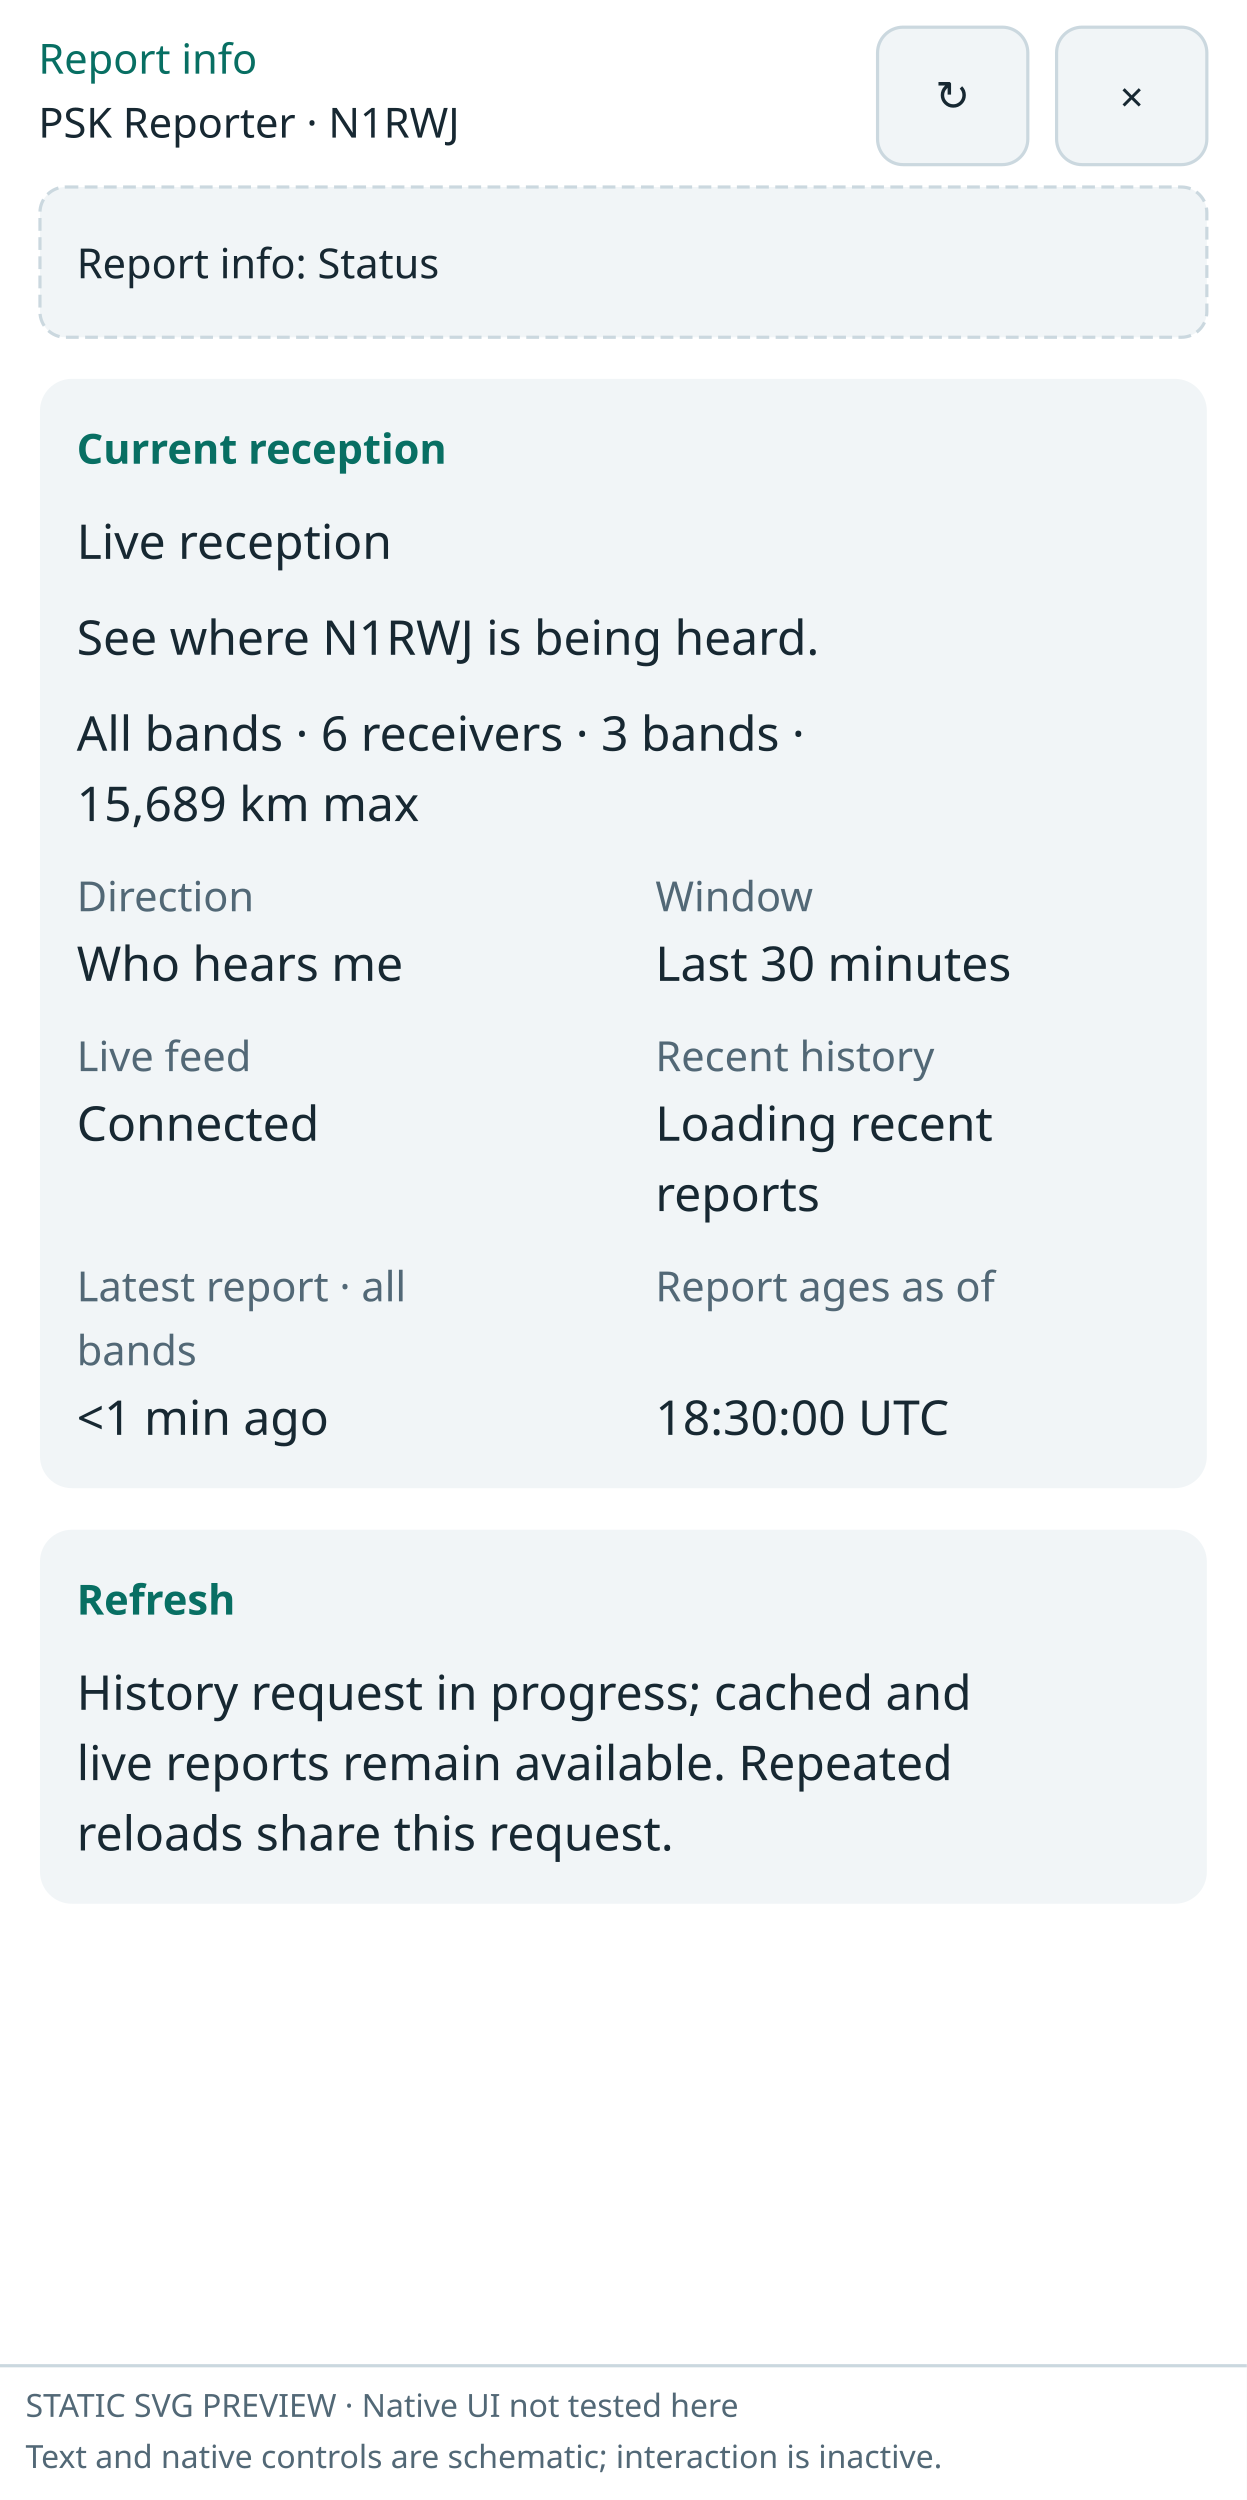
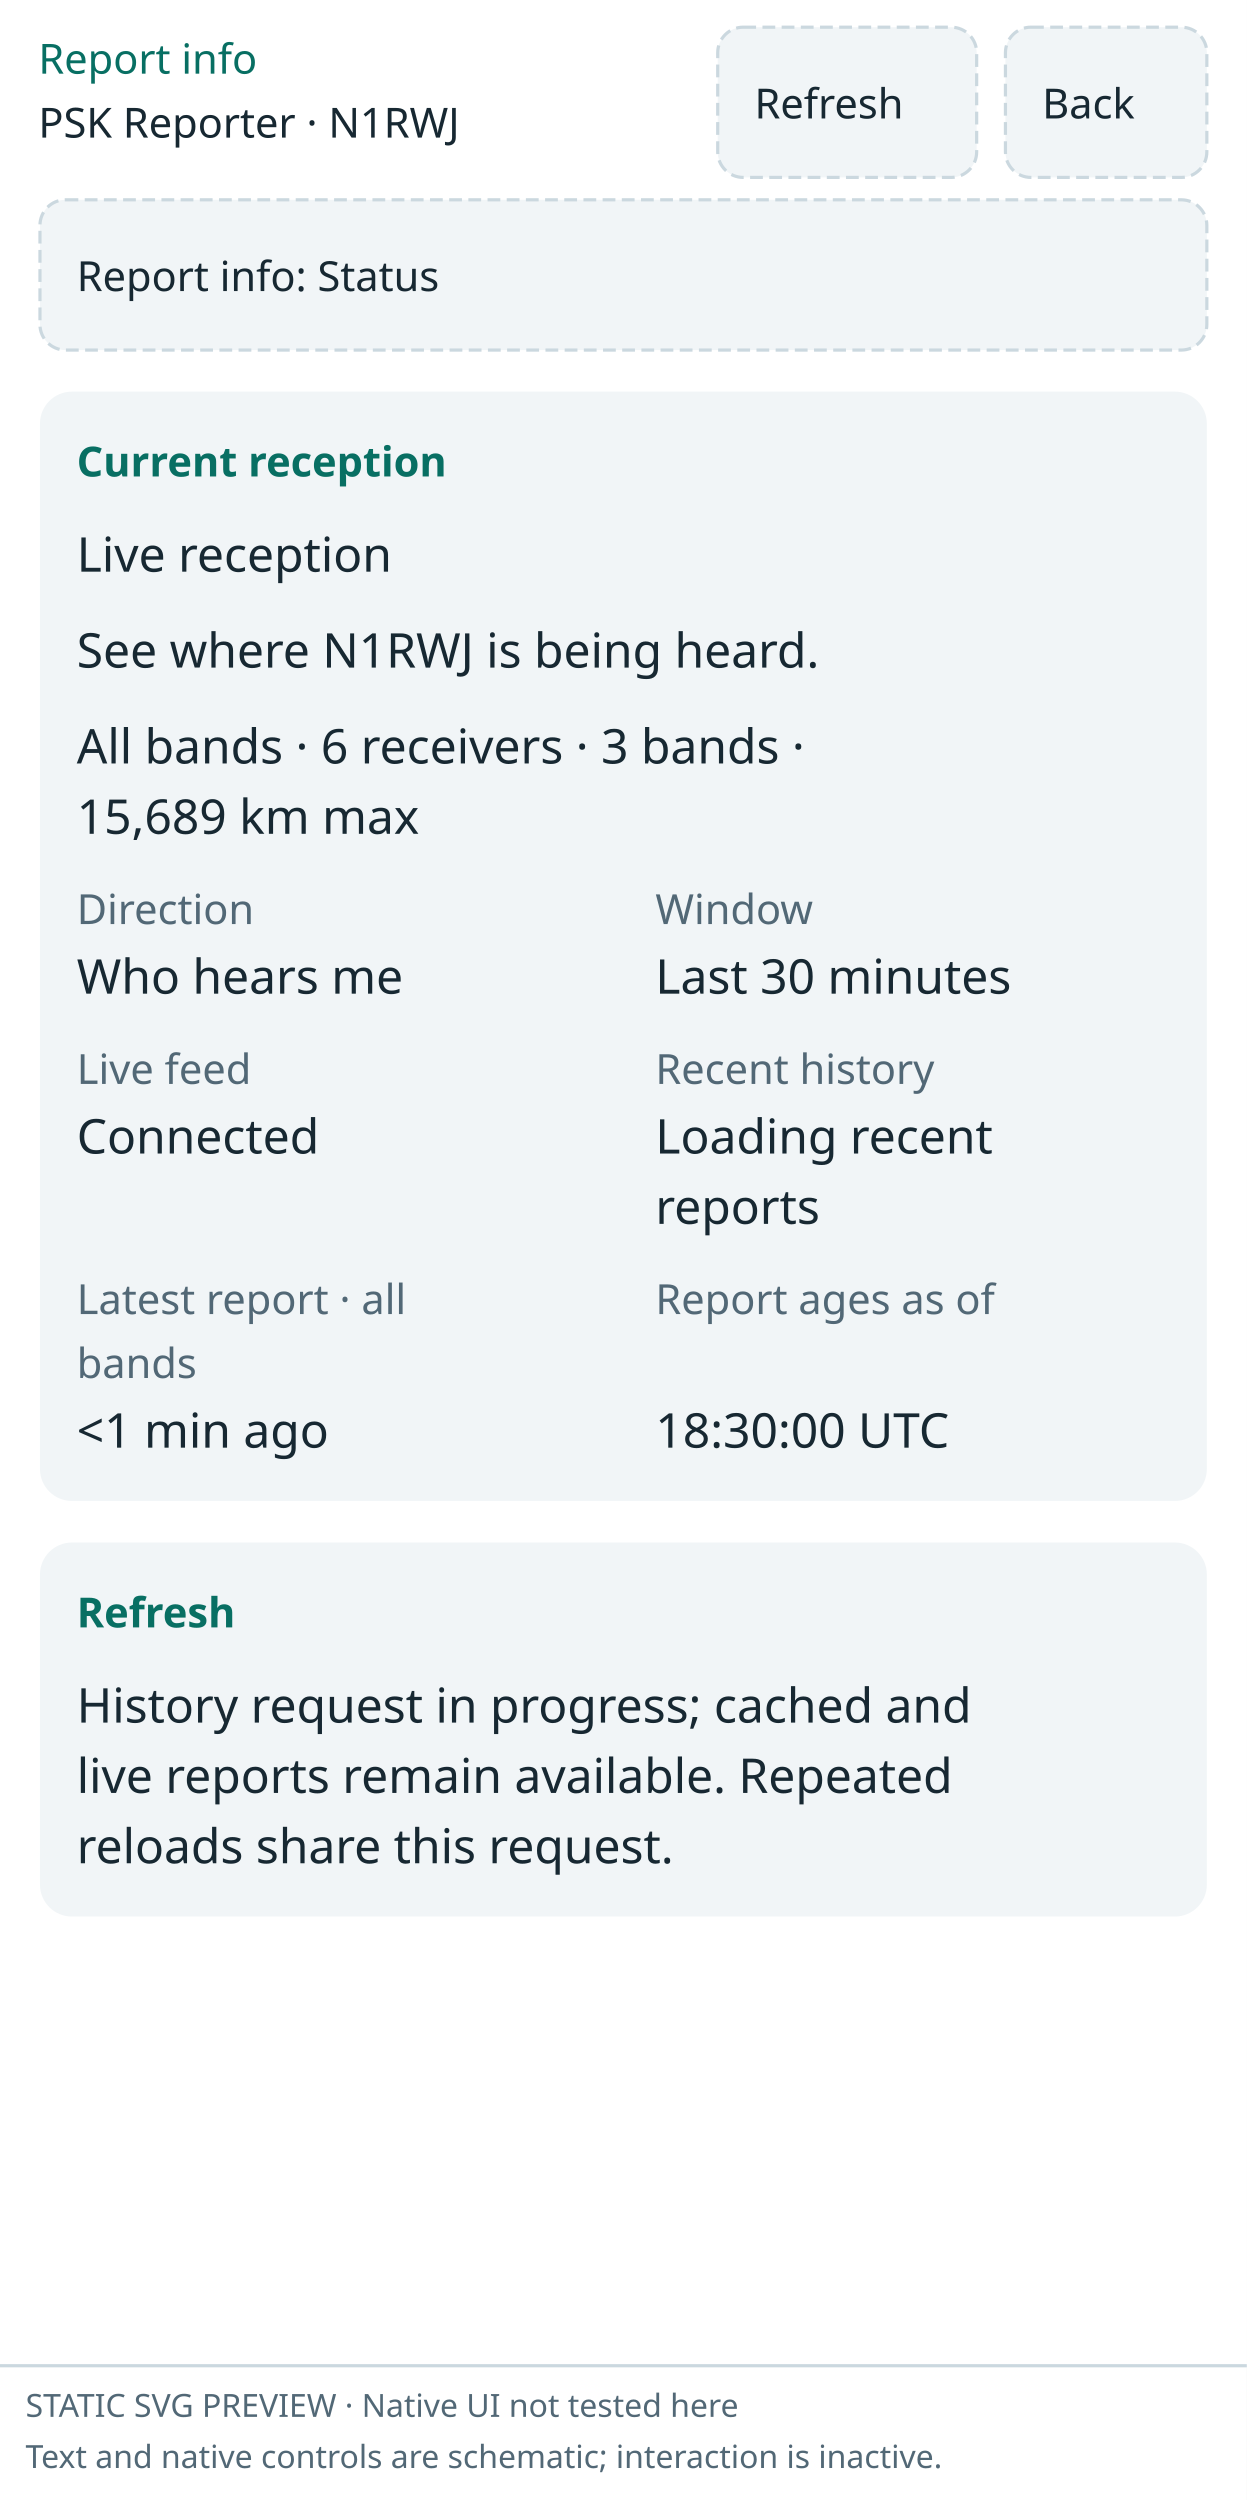
<svg xmlns="http://www.w3.org/2000/svg" width="390" height="782" viewBox="0 0 390 782" role="img" aria-label="PSK Reporter static scene preview, not native app acceptance">
  <rect width="100%" height="100%" fill="#ffffff" />
  <svg aria-hidden="true" width="390" height="740" viewBox="0 0 390 740">
    <g transform="translate(0 0) rotate(0 195 370)" opacity="1">
      <defs>
        <clipPath id="preview-layer-0-bounds">
          <rect width="390" height="740" />
        </clipPath>
      </defs>
      <g clip-path="url(#preview-layer-0-bounds)">
        <svg aria-hidden="true" width="390" height="740" viewBox="0 0 390 740" preserveAspectRatio="none">
          <rect width="390" height="740" fill="#ffffff" />
        </svg>
      </g>
    </g>
-     <g transform="translate(12 8) rotate(0 127 10)" opacity="1">
+     <g transform="translate(12 8) rotate(0 102 10)" opacity="1">
      <defs>
        <clipPath id="preview-layer-1-bounds">
-           <rect width="254" height="20" />
+           <rect width="204" height="20" />
        </clipPath>
      </defs>
      <g clip-path="url(#preview-layer-1-bounds)">
        <text x="0" y="10" dominant-baseline="central" text-anchor="start" font-family="sans-serif" font-size="13" font-weight="400" letter-spacing="0" fill="#086f63">Report info</text>
      </g>
    </g>
-     <g transform="translate(12 28) rotate(0 127 10)" opacity="1">
+     <g transform="translate(12 28) rotate(0 102 10)" opacity="1">
      <defs>
        <clipPath id="preview-layer-2-bounds">
-           <rect width="254" height="20" />
+           <rect width="204" height="20" />
        </clipPath>
      </defs>
      <g clip-path="url(#preview-layer-2-bounds)">
        <text x="0" y="10" dominant-baseline="central" text-anchor="start" font-family="sans-serif" font-size="13" font-weight="400" letter-spacing="0" fill="#172832">PSK Reporter · N1RWJ</text>
      </g>
    </g>
-     <g transform="translate(274 8) rotate(0 24 22)" opacity="1">
+     <g transform="translate(12 122) rotate(0 183 174)" opacity="1">
      <defs>
        <clipPath id="preview-layer-3-bounds">
-           <rect width="48" height="44" />
+           <rect width="366" height="348" />
        </clipPath>
      </defs>
      <g clip-path="url(#preview-layer-3-bounds)">
-         <svg aria-hidden="true" width="48" height="44" viewBox="0 0 48 44" preserveAspectRatio="none">
-           <rect x=".5" y=".5" width="47" height="43" rx="8" fill="#f1f5f7" stroke="#cbd8df" stroke-width="1" />
-         </svg>
-       </g>
-     </g>
-     <g transform="translate(282 20) rotate(0 16 10)" opacity="1">
-       <defs>
-         <clipPath id="preview-layer-4-bounds">
-           <rect width="32" height="20" />
-         </clipPath>
-       </defs>
-       <g clip-path="url(#preview-layer-4-bounds)">
-         <text x="16" y="10" dominant-baseline="central" text-anchor="middle" font-family="sans-serif" font-size="13" font-weight="400" letter-spacing="0" fill="#172832">↻</text>
-       </g>
-     </g>
-     <g transform="translate(330 8) rotate(0 24 22)" opacity="1">
-       <defs>
-         <clipPath id="preview-layer-5-bounds">
-           <rect width="48" height="44" />
-         </clipPath>
-       </defs>
-       <g clip-path="url(#preview-layer-5-bounds)">
-         <svg aria-hidden="true" width="48" height="44" viewBox="0 0 48 44" preserveAspectRatio="none">
-           <rect x=".5" y=".5" width="47" height="43" rx="8" fill="#f1f5f7" stroke="#cbd8df" stroke-width="1" />
-         </svg>
-       </g>
-     </g>
-     <g transform="translate(338 20) rotate(0 16 10)" opacity="1">
-       <defs>
-         <clipPath id="preview-layer-6-bounds">
-           <rect width="32" height="20" />
-         </clipPath>
-       </defs>
-       <g clip-path="url(#preview-layer-6-bounds)">
-         <text x="16" y="10" dominant-baseline="central" text-anchor="middle" font-family="sans-serif" font-size="13" font-weight="400" letter-spacing="0" fill="#172832">×</text>
-       </g>
-     </g>
-     <g transform="translate(12 118) rotate(0 183 174)" opacity="1">
-       <defs>
-         <clipPath id="preview-layer-7-bounds">
-           <rect width="366" height="348" />
-         </clipPath>
-       </defs>
-       <g clip-path="url(#preview-layer-7-bounds)">
        <svg aria-hidden="true" width="366" height="348" viewBox="0 0 366 348" preserveAspectRatio="none">
          <rect x=".5" y=".5" width="365" height="347" rx="10" fill="#f1f5f7" />
        </svg>
      </g>
    </g>
-     <g transform="translate(24 130) rotate(0 171 10)" opacity="1">
+     <g transform="translate(24 134) rotate(0 171 10)" opacity="1">
+       <defs>
+         <clipPath id="preview-layer-4-bounds">
+           <rect width="342" height="20" />
+         </clipPath>
+       </defs>
+       <g clip-path="url(#preview-layer-4-bounds)">
+         <text x="0" y="10" dominant-baseline="central" text-anchor="start" font-family="sans-serif" font-size="13" font-weight="600" letter-spacing="0" fill="#086f63">Current reception</text>
+       </g>
+     </g>
+     <g transform="translate(24 162) rotate(0 171 11)" opacity="1">
+       <defs>
+         <clipPath id="preview-layer-5-bounds">
+           <rect width="342" height="22" />
+         </clipPath>
+       </defs>
+       <g clip-path="url(#preview-layer-5-bounds)">
+         <text x="0" y="11" dominant-baseline="central" text-anchor="start" font-family="sans-serif" font-size="15" font-weight="400" letter-spacing="0" fill="#172832">Live reception</text>
+       </g>
+     </g>
+     <g transform="translate(24 192) rotate(0 171 11)" opacity="1">
+       <defs>
+         <clipPath id="preview-layer-6-bounds">
+           <rect width="342" height="22" />
+         </clipPath>
+       </defs>
+       <g clip-path="url(#preview-layer-6-bounds)">
+         <text x="0" y="11" dominant-baseline="central" text-anchor="start" font-family="sans-serif" font-size="15" font-weight="400" letter-spacing="0" fill="#172832">See where N1RWJ is being heard.</text>
+       </g>
+     </g>
+     <g transform="translate(24 222) rotate(0 171 11)" opacity="1">
+       <defs>
+         <clipPath id="preview-layer-7-bounds">
+           <rect width="342" height="22" />
+         </clipPath>
+       </defs>
+       <g clip-path="url(#preview-layer-7-bounds)">
+         <text x="0" y="11" dominant-baseline="central" text-anchor="start" font-family="sans-serif" font-size="15" font-weight="400" letter-spacing="0" fill="#172832">All bands · 6 receivers · 3 bands ·</text>
+       </g>
+     </g>
+     <g transform="translate(24 244) rotate(0 171 11)" opacity="1">
      <defs>
        <clipPath id="preview-layer-8-bounds">
-           <rect width="342" height="20" />
+           <rect width="342" height="22" />
        </clipPath>
      </defs>
      <g clip-path="url(#preview-layer-8-bounds)">
-         <text x="0" y="10" dominant-baseline="central" text-anchor="start" font-family="sans-serif" font-size="13" font-weight="600" letter-spacing="0" fill="#086f63">Current reception</text>
-       </g>
-     </g>
-     <g transform="translate(24 158) rotate(0 171 11)" opacity="1">
+         <text x="0" y="11" dominant-baseline="central" text-anchor="start" font-family="sans-serif" font-size="15" font-weight="400" letter-spacing="0" fill="#172832">15,689 km max</text>
+       </g>
+     </g>
+     <g transform="translate(24 274) rotate(0 80.5 10)" opacity="1">
      <defs>
        <clipPath id="preview-layer-9-bounds">
-           <rect width="342" height="22" />
+           <rect width="161" height="20" />
        </clipPath>
      </defs>
      <g clip-path="url(#preview-layer-9-bounds)">
-         <text x="0" y="11" dominant-baseline="central" text-anchor="start" font-family="sans-serif" font-size="15" font-weight="400" letter-spacing="0" fill="#172832">Live reception</text>
-       </g>
-     </g>
-     <g transform="translate(24 188) rotate(0 171 11)" opacity="1">
+         <text x="0" y="10" dominant-baseline="central" text-anchor="start" font-family="sans-serif" font-size="13" font-weight="400" letter-spacing="0" fill="#526876">Direction</text>
+       </g>
+     </g>
+     <g transform="translate(24 294) rotate(0 80.5 11)" opacity="1">
      <defs>
        <clipPath id="preview-layer-10-bounds">
-           <rect width="342" height="22" />
+           <rect width="161" height="22" />
        </clipPath>
      </defs>
      <g clip-path="url(#preview-layer-10-bounds)">
-         <text x="0" y="11" dominant-baseline="central" text-anchor="start" font-family="sans-serif" font-size="15" font-weight="400" letter-spacing="0" fill="#172832">See where N1RWJ is being heard.</text>
-       </g>
-     </g>
-     <g transform="translate(24 218) rotate(0 171 11)" opacity="1">
+         <text x="0" y="11" dominant-baseline="central" text-anchor="start" font-family="sans-serif" font-size="15" font-weight="400" letter-spacing="0" fill="#172832">Who hears me</text>
+       </g>
+     </g>
+     <g transform="translate(205 274) rotate(0 80.5 10)" opacity="1">
      <defs>
        <clipPath id="preview-layer-11-bounds">
-           <rect width="342" height="22" />
+           <rect width="161" height="20" />
        </clipPath>
      </defs>
      <g clip-path="url(#preview-layer-11-bounds)">
-         <text x="0" y="11" dominant-baseline="central" text-anchor="start" font-family="sans-serif" font-size="15" font-weight="400" letter-spacing="0" fill="#172832">All bands · 6 receivers · 3 bands ·</text>
-       </g>
-     </g>
-     <g transform="translate(24 240) rotate(0 171 11)" opacity="1">
+         <text x="0" y="10" dominant-baseline="central" text-anchor="start" font-family="sans-serif" font-size="13" font-weight="400" letter-spacing="0" fill="#526876">Window</text>
+       </g>
+     </g>
+     <g transform="translate(205 294) rotate(0 80.5 11)" opacity="1">
      <defs>
        <clipPath id="preview-layer-12-bounds">
-           <rect width="342" height="22" />
+           <rect width="161" height="22" />
        </clipPath>
      </defs>
      <g clip-path="url(#preview-layer-12-bounds)">
-         <text x="0" y="11" dominant-baseline="central" text-anchor="start" font-family="sans-serif" font-size="15" font-weight="400" letter-spacing="0" fill="#172832">15,689 km max</text>
-       </g>
-     </g>
-     <g transform="translate(24 270) rotate(0 80.5 10)" opacity="1">
+         <text x="0" y="11" dominant-baseline="central" text-anchor="start" font-family="sans-serif" font-size="15" font-weight="400" letter-spacing="0" fill="#172832">Last 30 minutes</text>
+       </g>
+     </g>
+     <g transform="translate(24 324) rotate(0 80.5 10)" opacity="1">
      <defs>
        <clipPath id="preview-layer-13-bounds">
          <rect width="161" height="20" />
        </clipPath>
      </defs>
      <g clip-path="url(#preview-layer-13-bounds)">
-         <text x="0" y="10" dominant-baseline="central" text-anchor="start" font-family="sans-serif" font-size="13" font-weight="400" letter-spacing="0" fill="#526876">Direction</text>
-       </g>
-     </g>
-     <g transform="translate(24 290) rotate(0 80.5 11)" opacity="1">
+         <text x="0" y="10" dominant-baseline="central" text-anchor="start" font-family="sans-serif" font-size="13" font-weight="400" letter-spacing="0" fill="#526876">Live feed</text>
+       </g>
+     </g>
+     <g transform="translate(24 344) rotate(0 80.5 11)" opacity="1">
      <defs>
        <clipPath id="preview-layer-14-bounds">
          <rect width="161" height="22" />
        </clipPath>
      </defs>
      <g clip-path="url(#preview-layer-14-bounds)">
-         <text x="0" y="11" dominant-baseline="central" text-anchor="start" font-family="sans-serif" font-size="15" font-weight="400" letter-spacing="0" fill="#172832">Who hears me</text>
-       </g>
-     </g>
-     <g transform="translate(205 270) rotate(0 80.5 10)" opacity="1">
+         <text x="0" y="11" dominant-baseline="central" text-anchor="start" font-family="sans-serif" font-size="15" font-weight="400" letter-spacing="0" fill="#172832">Connected</text>
+       </g>
+     </g>
+     <g transform="translate(205 324) rotate(0 80.5 10)" opacity="1">
      <defs>
        <clipPath id="preview-layer-15-bounds">
          <rect width="161" height="20" />
        </clipPath>
      </defs>
      <g clip-path="url(#preview-layer-15-bounds)">
-         <text x="0" y="10" dominant-baseline="central" text-anchor="start" font-family="sans-serif" font-size="13" font-weight="400" letter-spacing="0" fill="#526876">Window</text>
-       </g>
-     </g>
-     <g transform="translate(205 290) rotate(0 80.5 11)" opacity="1">
+         <text x="0" y="10" dominant-baseline="central" text-anchor="start" font-family="sans-serif" font-size="13" font-weight="400" letter-spacing="0" fill="#526876">Recent history</text>
+       </g>
+     </g>
+     <g transform="translate(205 344) rotate(0 80.5 11)" opacity="1">
      <defs>
        <clipPath id="preview-layer-16-bounds">
          <rect width="161" height="22" />
        </clipPath>
      </defs>
      <g clip-path="url(#preview-layer-16-bounds)">
-         <text x="0" y="11" dominant-baseline="central" text-anchor="start" font-family="sans-serif" font-size="15" font-weight="400" letter-spacing="0" fill="#172832">Last 30 minutes</text>
-       </g>
-     </g>
-     <g transform="translate(24 320) rotate(0 80.5 10)" opacity="1">
+         <text x="0" y="11" dominant-baseline="central" text-anchor="start" font-family="sans-serif" font-size="15" font-weight="400" letter-spacing="0" fill="#172832">Loading recent</text>
+       </g>
+     </g>
+     <g transform="translate(205 366) rotate(0 80.5 11)" opacity="1">
      <defs>
        <clipPath id="preview-layer-17-bounds">
-           <rect width="161" height="20" />
+           <rect width="161" height="22" />
        </clipPath>
      </defs>
      <g clip-path="url(#preview-layer-17-bounds)">
-         <text x="0" y="10" dominant-baseline="central" text-anchor="start" font-family="sans-serif" font-size="13" font-weight="400" letter-spacing="0" fill="#526876">Live feed</text>
-       </g>
-     </g>
-     <g transform="translate(24 340) rotate(0 80.5 11)" opacity="1">
+         <text x="0" y="11" dominant-baseline="central" text-anchor="start" font-family="sans-serif" font-size="15" font-weight="400" letter-spacing="0" fill="#172832">reports</text>
+       </g>
+     </g>
+     <g transform="translate(24 396) rotate(0 80.5 10)" opacity="1">
      <defs>
        <clipPath id="preview-layer-18-bounds">
-           <rect width="161" height="22" />
+           <rect width="161" height="20" />
        </clipPath>
      </defs>
      <g clip-path="url(#preview-layer-18-bounds)">
-         <text x="0" y="11" dominant-baseline="central" text-anchor="start" font-family="sans-serif" font-size="15" font-weight="400" letter-spacing="0" fill="#172832">Connected</text>
-       </g>
-     </g>
-     <g transform="translate(205 320) rotate(0 80.5 10)" opacity="1">
+         <text x="0" y="10" dominant-baseline="central" text-anchor="start" font-family="sans-serif" font-size="13" font-weight="400" letter-spacing="0" fill="#526876">Latest report · all</text>
+       </g>
+     </g>
+     <g transform="translate(24 416) rotate(0 80.5 10)" opacity="1">
      <defs>
        <clipPath id="preview-layer-19-bounds">
          <rect width="161" height="20" />
        </clipPath>
      </defs>
      <g clip-path="url(#preview-layer-19-bounds)">
-         <text x="0" y="10" dominant-baseline="central" text-anchor="start" font-family="sans-serif" font-size="13" font-weight="400" letter-spacing="0" fill="#526876">Recent history</text>
-       </g>
-     </g>
-     <g transform="translate(205 340) rotate(0 80.5 11)" opacity="1">
+         <text x="0" y="10" dominant-baseline="central" text-anchor="start" font-family="sans-serif" font-size="13" font-weight="400" letter-spacing="0" fill="#526876">bands</text>
+       </g>
+     </g>
+     <g transform="translate(24 436) rotate(0 80.5 11)" opacity="1">
      <defs>
        <clipPath id="preview-layer-20-bounds">
          <rect width="161" height="22" />
        </clipPath>
      </defs>
      <g clip-path="url(#preview-layer-20-bounds)">
-         <text x="0" y="11" dominant-baseline="central" text-anchor="start" font-family="sans-serif" font-size="15" font-weight="400" letter-spacing="0" fill="#172832">Loading recent</text>
-       </g>
-     </g>
-     <g transform="translate(205 362) rotate(0 80.5 11)" opacity="1">
+         <text x="0" y="11" dominant-baseline="central" text-anchor="start" font-family="sans-serif" font-size="15" font-weight="400" letter-spacing="0" fill="#172832">&lt;1 min ago</text>
+       </g>
+     </g>
+     <g transform="translate(205 396) rotate(0 80.5 10)" opacity="1">
      <defs>
        <clipPath id="preview-layer-21-bounds">
-           <rect width="161" height="22" />
+           <rect width="161" height="20" />
        </clipPath>
      </defs>
      <g clip-path="url(#preview-layer-21-bounds)">
-         <text x="0" y="11" dominant-baseline="central" text-anchor="start" font-family="sans-serif" font-size="15" font-weight="400" letter-spacing="0" fill="#172832">reports</text>
-       </g>
-     </g>
-     <g transform="translate(24 392) rotate(0 80.5 10)" opacity="1">
+         <text x="0" y="10" dominant-baseline="central" text-anchor="start" font-family="sans-serif" font-size="13" font-weight="400" letter-spacing="0" fill="#526876">Report ages as of</text>
+       </g>
+     </g>
+     <g transform="translate(205 436) rotate(0 80.5 11)" opacity="1">
      <defs>
        <clipPath id="preview-layer-22-bounds">
-           <rect width="161" height="20" />
+           <rect width="161" height="22" />
        </clipPath>
      </defs>
      <g clip-path="url(#preview-layer-22-bounds)">
-         <text x="0" y="10" dominant-baseline="central" text-anchor="start" font-family="sans-serif" font-size="13" font-weight="400" letter-spacing="0" fill="#526876">Latest report · all</text>
-       </g>
-     </g>
-     <g transform="translate(24 412) rotate(0 80.5 10)" opacity="1">
+         <text x="0" y="11" dominant-baseline="central" text-anchor="start" font-family="sans-serif" font-size="15" font-weight="400" letter-spacing="0" fill="#172832">18:30:00 UTC</text>
+       </g>
+     </g>
+     <g transform="translate(12 482) rotate(0 183 59)" opacity="1">
      <defs>
        <clipPath id="preview-layer-23-bounds">
-           <rect width="161" height="20" />
+           <rect width="366" height="118" />
        </clipPath>
      </defs>
      <g clip-path="url(#preview-layer-23-bounds)">
-         <text x="0" y="10" dominant-baseline="central" text-anchor="start" font-family="sans-serif" font-size="13" font-weight="400" letter-spacing="0" fill="#526876">bands</text>
-       </g>
-     </g>
-     <g transform="translate(24 432) rotate(0 80.5 11)" opacity="1">
-       <defs>
-         <clipPath id="preview-layer-24-bounds">
-           <rect width="161" height="22" />
-         </clipPath>
-       </defs>
-       <g clip-path="url(#preview-layer-24-bounds)">
-         <text x="0" y="11" dominant-baseline="central" text-anchor="start" font-family="sans-serif" font-size="15" font-weight="400" letter-spacing="0" fill="#172832">&lt;1 min ago</text>
-       </g>
-     </g>
-     <g transform="translate(205 392) rotate(0 80.5 10)" opacity="1">
-       <defs>
-         <clipPath id="preview-layer-25-bounds">
-           <rect width="161" height="20" />
-         </clipPath>
-       </defs>
-       <g clip-path="url(#preview-layer-25-bounds)">
-         <text x="0" y="10" dominant-baseline="central" text-anchor="start" font-family="sans-serif" font-size="13" font-weight="400" letter-spacing="0" fill="#526876">Report ages as of</text>
-       </g>
-     </g>
-     <g transform="translate(205 432) rotate(0 80.5 11)" opacity="1">
-       <defs>
-         <clipPath id="preview-layer-26-bounds">
-           <rect width="161" height="22" />
-         </clipPath>
-       </defs>
-       <g clip-path="url(#preview-layer-26-bounds)">
-         <text x="0" y="11" dominant-baseline="central" text-anchor="start" font-family="sans-serif" font-size="15" font-weight="400" letter-spacing="0" fill="#172832">18:30:00 UTC</text>
-       </g>
-     </g>
-     <g transform="translate(12 478) rotate(0 183 59)" opacity="1">
-       <defs>
-         <clipPath id="preview-layer-27-bounds">
-           <rect width="366" height="118" />
-         </clipPath>
-       </defs>
-       <g clip-path="url(#preview-layer-27-bounds)">
        <svg aria-hidden="true" width="366" height="118" viewBox="0 0 366 118" preserveAspectRatio="none">
          <rect x=".5" y=".5" width="365" height="117" rx="10" fill="#f1f5f7" />
        </svg>
      </g>
    </g>
-     <g transform="translate(24 490) rotate(0 171 10)" opacity="1">
-       <defs>
-         <clipPath id="preview-layer-28-bounds">
+     <g transform="translate(24 494) rotate(0 171 10)" opacity="1">
+       <defs>
+         <clipPath id="preview-layer-24-bounds">
          <rect width="342" height="20" />
        </clipPath>
      </defs>
-       <g clip-path="url(#preview-layer-28-bounds)">
+       <g clip-path="url(#preview-layer-24-bounds)">
        <text x="0" y="10" dominant-baseline="central" text-anchor="start" font-family="sans-serif" font-size="13" font-weight="600" letter-spacing="0" fill="#086f63">Refresh</text>
      </g>
    </g>
-     <g transform="translate(24 518) rotate(0 171 11)" opacity="1">
-       <defs>
-         <clipPath id="preview-layer-29-bounds">
-           <rect width="342" height="22" />
-         </clipPath>
-       </defs>
-       <g clip-path="url(#preview-layer-29-bounds)">
+     <g transform="translate(24 522) rotate(0 171 11)" opacity="1">
+       <defs>
+         <clipPath id="preview-layer-25-bounds">
+           <rect width="342" height="22" />
+         </clipPath>
+       </defs>
+       <g clip-path="url(#preview-layer-25-bounds)">
        <text x="0" y="11" dominant-baseline="central" text-anchor="start" font-family="sans-serif" font-size="15" font-weight="400" letter-spacing="0" fill="#172832">History request in progress; cached and</text>
      </g>
    </g>
-     <g transform="translate(24 540) rotate(0 171 11)" opacity="1">
-       <defs>
-         <clipPath id="preview-layer-30-bounds">
-           <rect width="342" height="22" />
-         </clipPath>
-       </defs>
-       <g clip-path="url(#preview-layer-30-bounds)">
+     <g transform="translate(24 544) rotate(0 171 11)" opacity="1">
+       <defs>
+         <clipPath id="preview-layer-26-bounds">
+           <rect width="342" height="22" />
+         </clipPath>
+       </defs>
+       <g clip-path="url(#preview-layer-26-bounds)">
        <text x="0" y="11" dominant-baseline="central" text-anchor="start" font-family="sans-serif" font-size="15" font-weight="400" letter-spacing="0" fill="#172832">live reports remain available. Repeated</text>
      </g>
    </g>
-     <g transform="translate(24 562) rotate(0 171 11)" opacity="1">
-       <defs>
-         <clipPath id="preview-layer-31-bounds">
-           <rect width="342" height="22" />
-         </clipPath>
-       </defs>
-       <g clip-path="url(#preview-layer-31-bounds)">
+     <g transform="translate(24 566) rotate(0 171 11)" opacity="1">
+       <defs>
+         <clipPath id="preview-layer-27-bounds">
+           <rect width="342" height="22" />
+         </clipPath>
+       </defs>
+       <g clip-path="url(#preview-layer-27-bounds)">
        <text x="0" y="11" dominant-baseline="central" text-anchor="start" font-family="sans-serif" font-size="15" font-weight="400" letter-spacing="0" fill="#172832">reloads share this request.</text>
      </g>
    </g>
-     <g transform="translate(12 58)">
+     <g transform="translate(224 8)">
+       <defs>
+         <clipPath id="preview-control-0">
+           <rect width="82" height="48" />
+         </clipPath>
+       </defs>
+       <rect x=".5" y=".5" width="81" height="47" rx="8" fill="#f1f5f7" stroke="#cbd8df" stroke-dasharray="4 2" />
+       <text x="12" y="24" dominant-baseline="central" font-family="sans-serif" font-size="13" fill="#172832" clip-path="url(#preview-control-0)">Refresh</text>
+     </g>
+     <g transform="translate(314 8)">
+       <defs>
+         <clipPath id="preview-control-1">
+           <rect width="64" height="48" />
+         </clipPath>
+       </defs>
+       <rect x=".5" y=".5" width="63" height="47" rx="8" fill="#f1f5f7" stroke="#cbd8df" stroke-dasharray="4 2" />
+       <text x="12" y="24" dominant-baseline="central" font-family="sans-serif" font-size="13" fill="#172832" clip-path="url(#preview-control-1)">Back</text>
+     </g>
+     <g transform="translate(12 62)">
      <defs>
        <clipPath id="preview-control-2">
          <rect width="366" height="48" />
        </clipPath>
      </defs>
      <rect x=".5" y=".5" width="365" height="47" rx="8" fill="#f1f5f7" stroke="#cbd8df" stroke-dasharray="4 2" />
      <text x="12" y="24" dominant-baseline="central" font-family="sans-serif" font-size="13" fill="#172832" clip-path="url(#preview-control-2)">Report info: Status</text>
    </g>
  </svg>
  <path d="M0 740H390" stroke="#cbd8df" />
  <text x="8" y="756" font-family="sans-serif" font-size="10" fill="#526876">STATIC SVG PREVIEW · Native UI not tested here</text>
  <text x="8" y="772" font-family="sans-serif" font-size="10" fill="#526876">Text and native controls are schematic; interaction is inactive.</text>
</svg>
